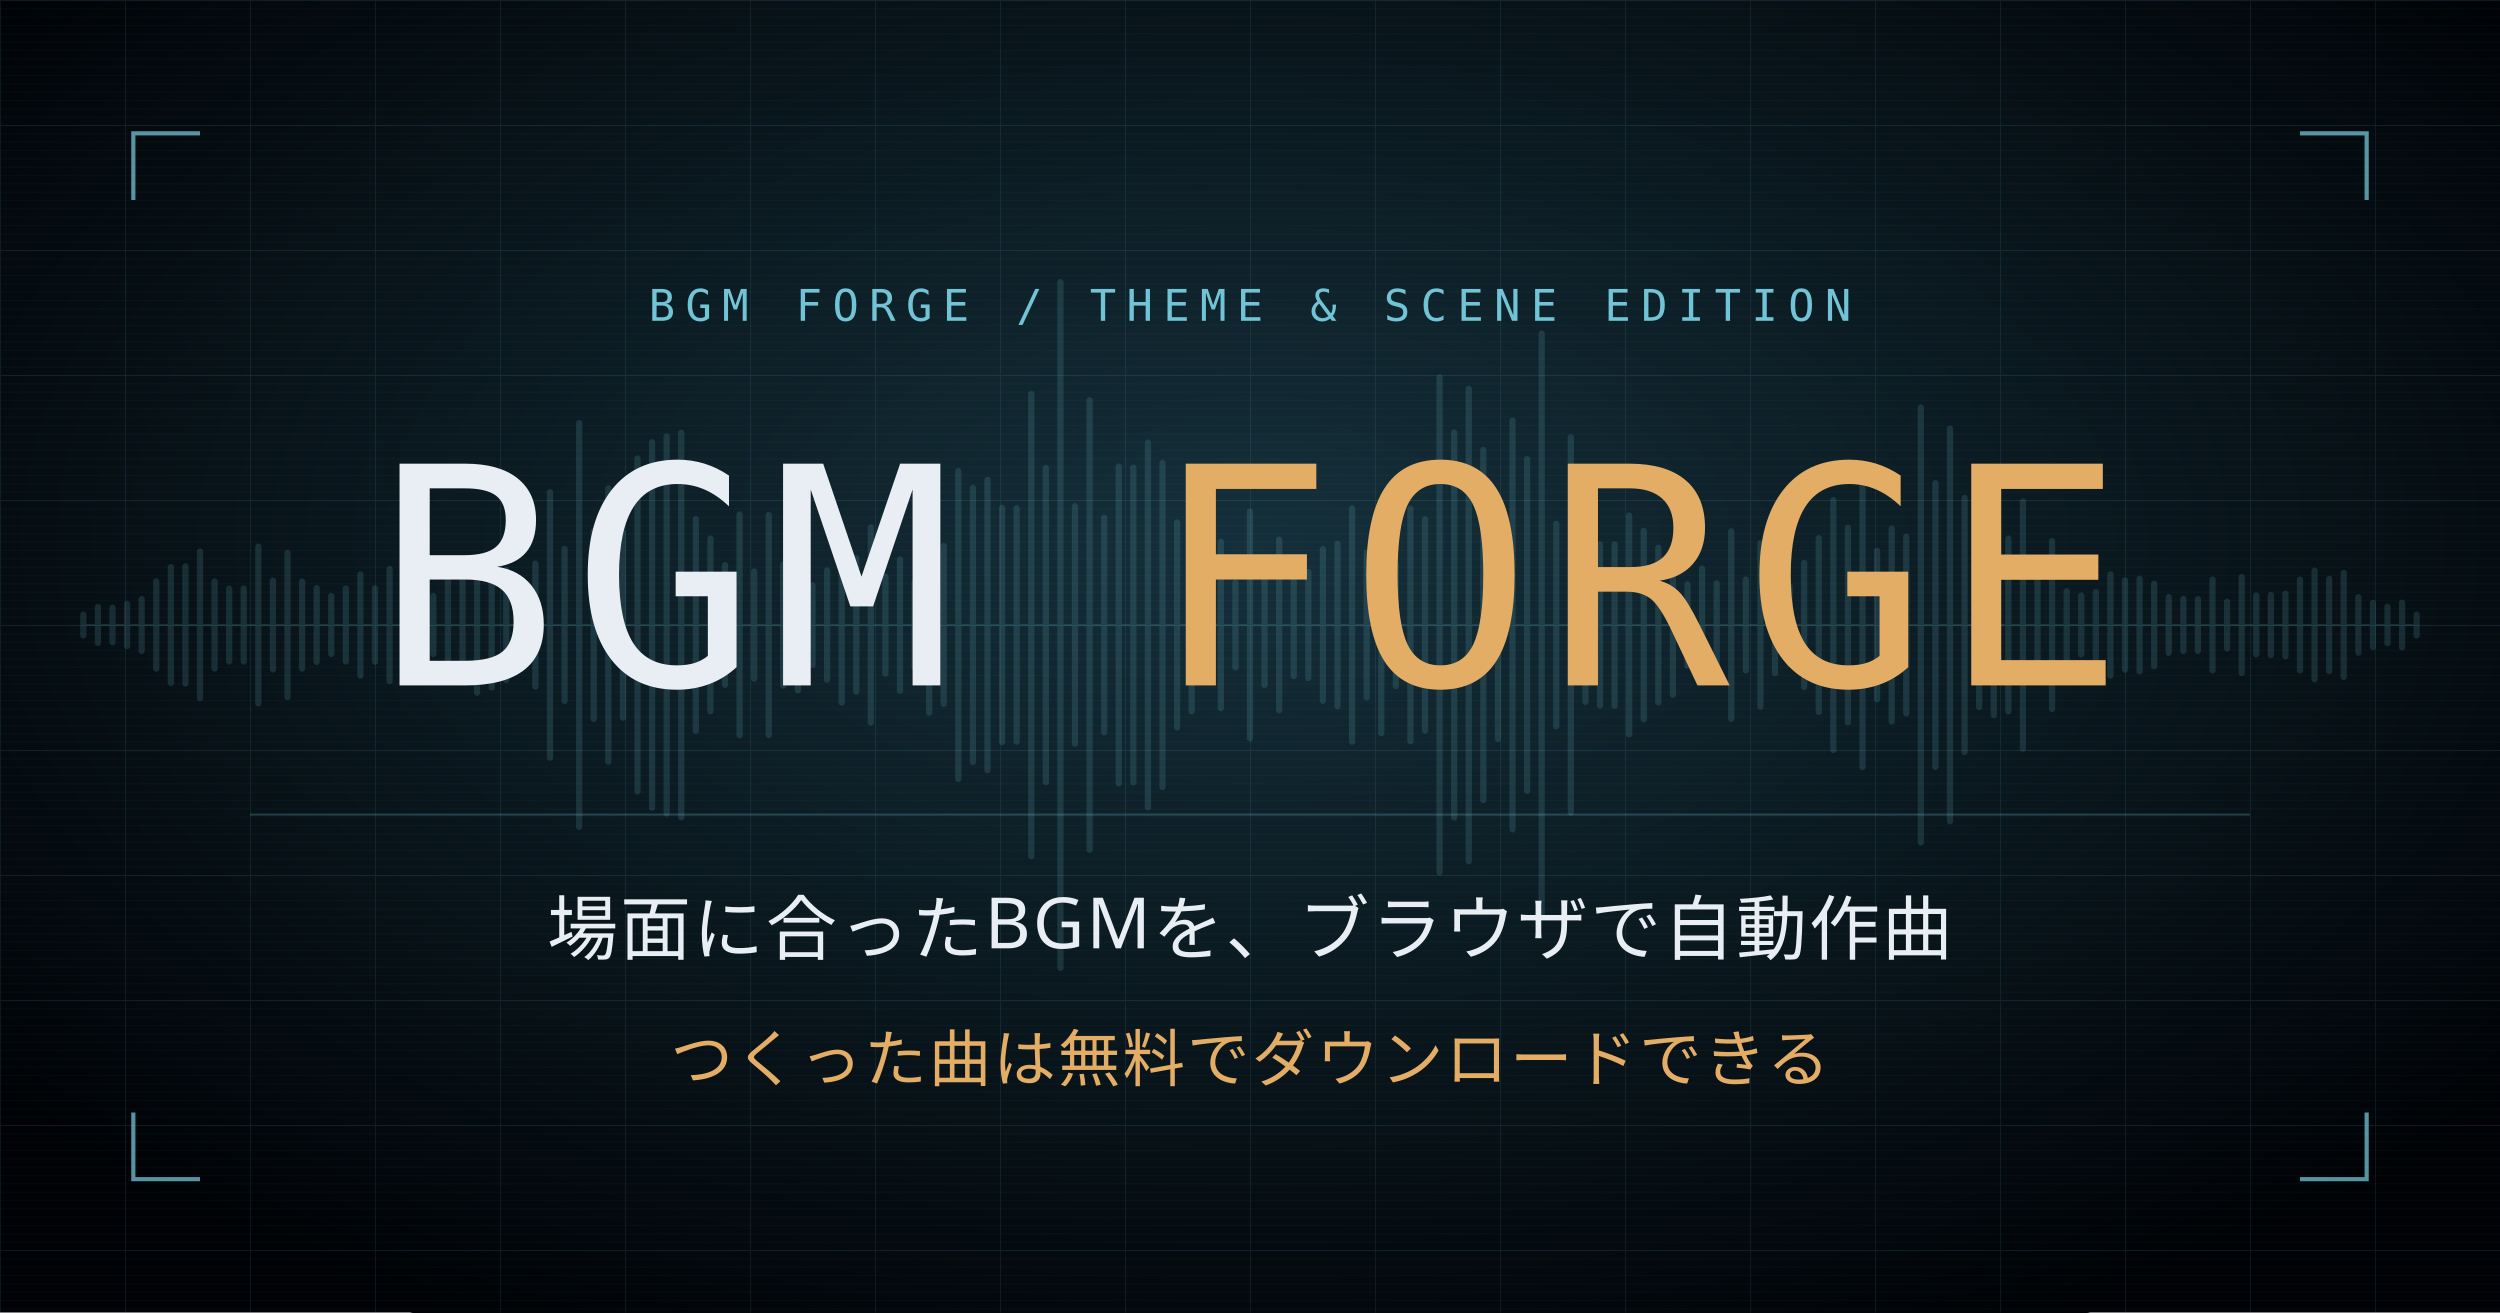
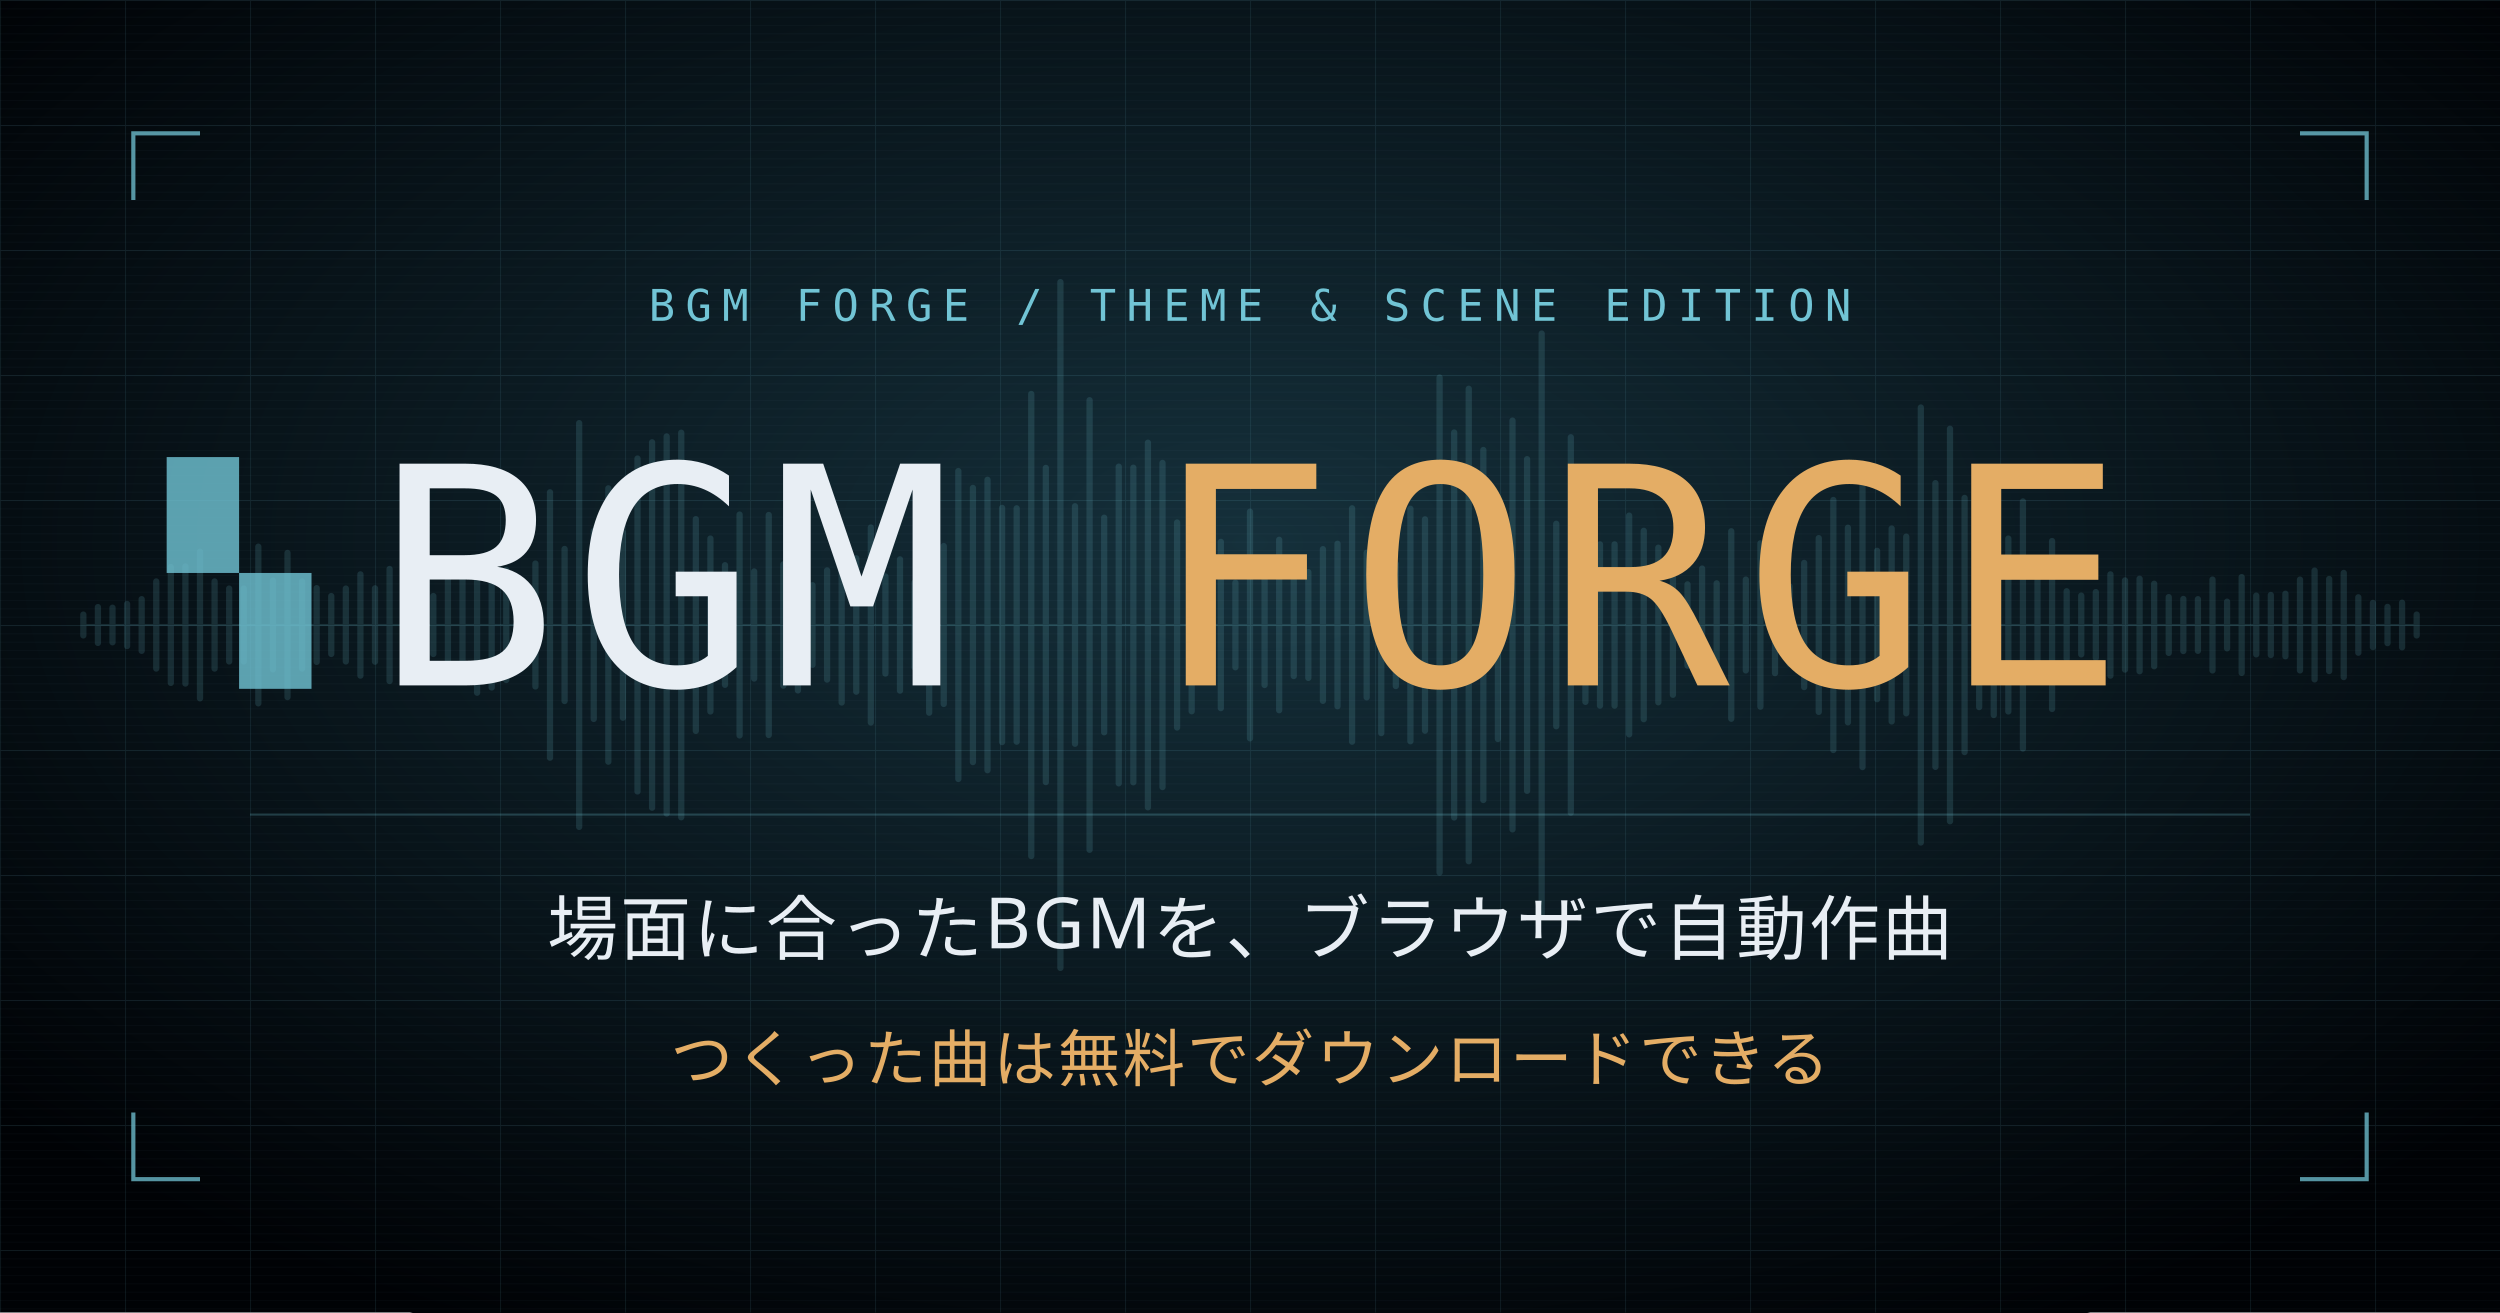
<svg xmlns="http://www.w3.org/2000/svg" width="1200" height="630" viewBox="0 0 1200 630">
  <defs>
    <radialGradient id="glow">
      <stop stop-color="#15303b" />
      <stop offset="1" stop-color="#000205" />
    </radialGradient>
    <pattern id="grid" width="60" height="60" patternUnits="userSpaceOnUse">
      <path d="M60 0H0V60" fill="none" stroke="#71c4d5" stroke-opacity=".10" />
    </pattern>
    <pattern id="scan" width="4" height="4" patternUnits="userSpaceOnUse">
      <path d="M0 0H4" stroke="#a6e6f4" stroke-opacity=".025" />
    </pattern>
  </defs>
  <rect width="1200" height="630" fill="#000205" />
  <ellipse cx="600" cy="260" rx="790" ry="430" fill="url(#glow)" />
  <rect width="1200" height="630" fill="url(#grid)" />
  <rect width="1200" height="630" fill="url(#scan)" />
  <g id="background-waveform" fill="none" stroke="#71c4d5" opacity=".16">
    <path d="M40 300H1160" stroke-width="1" />
    <path d="M40 295.0V305.0 M47 291.4V308.6 M54 291.7V308.3 M61 289.9V310.1 M68 287.6V312.4 M75 279.1V320.9 M82 272.2V327.8 M89 271.9V328.1 M96 264.8V335.2 M103 279.1V320.9 M110 282.5V317.5 M117 282.5V317.5 M124 262.4V337.6 M131 278.7V321.3 M138 265.4V334.6 M145 279.1V320.9 M152 282.3V317.7 M159 286.1V313.9 M166 282.5V317.5 M173 275.7V324.3 M180 282.4V317.6 M187 273.1V326.9 M194 286.8V313.2 M201 284.1V315.9 M208 286.1V313.9 M215 274.4V325.6 M222 277.5V322.5 M229 267.5V332.5 M236 270.0V330.0 M243 273.6V326.4 M250 279.0V321.0 M257 270.5V329.5 M264 236.3V363.7 M271 263.5V336.5 M278 203.1V396.9 M285 254.9V345.1 M292 234.4V365.6 M299 255.5V344.5 M306 220.1V379.9 M313 212.3V387.7 M320 209.5V390.5 M327 207.7V392.3 M334 249.2V350.8 M341 258.5V341.5 M348 271.3V328.7 M355 247.0V353.0 M362 274.3V325.7 M369 247.2V352.8 M376 270.9V329.1 M383 268.6V331.4 M390 280.9V319.1 M397 273.8V326.2 M404 262.8V337.2 M411 268.0V332.0 M418 253.2V346.8 M425 276.7V323.3 M432 268.5V331.5 M439 279.6V320.4 M446 257.9V342.1 M453 262.1V337.9 M460 226.1V373.9 M467 234.2V365.8 M474 230.3V369.7 M481 243.8V356.2 M488 244.0V356.0 M495 189.1V410.9 M502 224.6V375.4 M509 135.4V464.6 M516 243.0V357.0 M523 192.1V407.9 M530 248.5V351.5 M537 224.0V376.0 M544 224.5V375.5 M551 212.5V387.5 M558 222.2V377.8 M565 250.8V349.2 M572 258.6V341.4 M579 276.8V323.2 M586 260.1V339.9 M593 279.7V320.3 M600 245.6V354.4 M607 271.2V328.8 M614 259.1V340.9 M621 275.5V324.5 M628 274.6V325.4 M635 263.6V336.4 M642 261.0V339.0 M649 244.0V356.0 M656 265.3V334.7 M663 248.1V351.9 M670 270.7V329.3 M677 244.2V355.8 M684 249.3V350.7 M691 181.2V418.8 M698 207.6V392.4 M705 186.6V413.4 M712 216.0V384.0 M719 245.3V354.7 M726 201.9V398.1 M733 220.4V379.6 M740 160.1V439.9 M747 251.4V348.6 M754 209.9V390.1 M761 263.1V336.9 M768 261.3V338.7 M775 261.3V338.7 M782 247.5V352.5 M789 254.8V345.2 M796 262.9V337.1 M803 266.5V333.5 M810 280.5V319.5 M817 272.9V327.1 M824 280.0V320.0 M831 255.0V345.0 M838 278.2V321.8 M845 260.8V339.2 M852 276.9V323.1 M859 281.4V318.6 M866 270.2V329.8 M873 258.3V341.7 M880 240.0V360.0 M887 253.3V346.7 M894 231.8V368.2 M901 264.4V335.6 M908 253.7V346.3 M915 257.6V342.4 M922 195.6V404.4 M929 231.9V368.1 M936 205.8V394.2 M943 239.0V361.0 M950 260.6V339.4 M957 256.8V343.2 M964 258.5V341.5 M971 240.7V359.3 M978 273.8V326.2 M985 259.7V340.3 M992 283.8V316.2 M999 285.9V314.1 M1006 284.2V315.8 M1013 275.7V324.3 M1020 278.6V321.4 M1027 277.8V322.2 M1034 280.2V319.8 M1041 286.6V313.4 M1048 287.5V312.5 M1055 287.6V312.4 M1062 278.2V321.8 M1069 288.8V311.2 M1076 277.0V323.0 M1083 285.9V314.1 M1090 285.6V314.4 M1097 285.0V315.0 M1104 278.2V321.8 M1111 273.9V326.1 M1118 277.9V322.1 M1125 275.0V325.0 M1132 286.7V313.3 M1139 289.4V310.6 M1146 291.3V308.7 M1153 289.3V310.7 M1160 295.0V305.0" stroke-width="3" stroke-linecap="round" />
  </g>
  <path d="M64 96V64H96 M1104 64H1136V96 M64 534V566H96 M1104 566H1136V534" fill="none" stroke="#71c4d5" stroke-width="2" opacity=".75" />
  <text x="600" y="154" text-anchor="middle" fill="#71c4d5" font-family="Menlo,monospace" font-size="21" letter-spacing="5">BGM FORGE / THEME &amp; SCENE EDITION</text>
+   <g id="title-mark" transform="translate(80 219.4) scale(3.47619)" fill="#71c4d5" opacity=".8">
+     <rect width="10" height="16" />
+     <rect x="10" y="16" width="10" height="16" />
+   </g>
  <text x="600" y="329" text-anchor="middle" font-family="Menlo,monospace" font-size="146" letter-spacing="7" fill="#e8eef4">BGM <tspan fill="#e4ad65">FORGE</tspan>
  </text>
  <path d="M120 391H1080" stroke="#71c4d5" opacity=".25" />
  <text x="600" y="458" text-anchor="middle" fill="#e8eef4" font-family="Hiragino Sans,Yu Gothic,sans-serif" font-size="34" font-weight="500" letter-spacing="1">場面に合ったBGMを、ブラウザで自動作曲</text>
  <text x="600" y="519" text-anchor="middle" fill="#e4ad65" font-family="Hiragino Sans,Yu Gothic,sans-serif" font-size="30" font-weight="500" letter-spacing="1">つくった曲は無料でダウンロードできる</text>
</svg>
